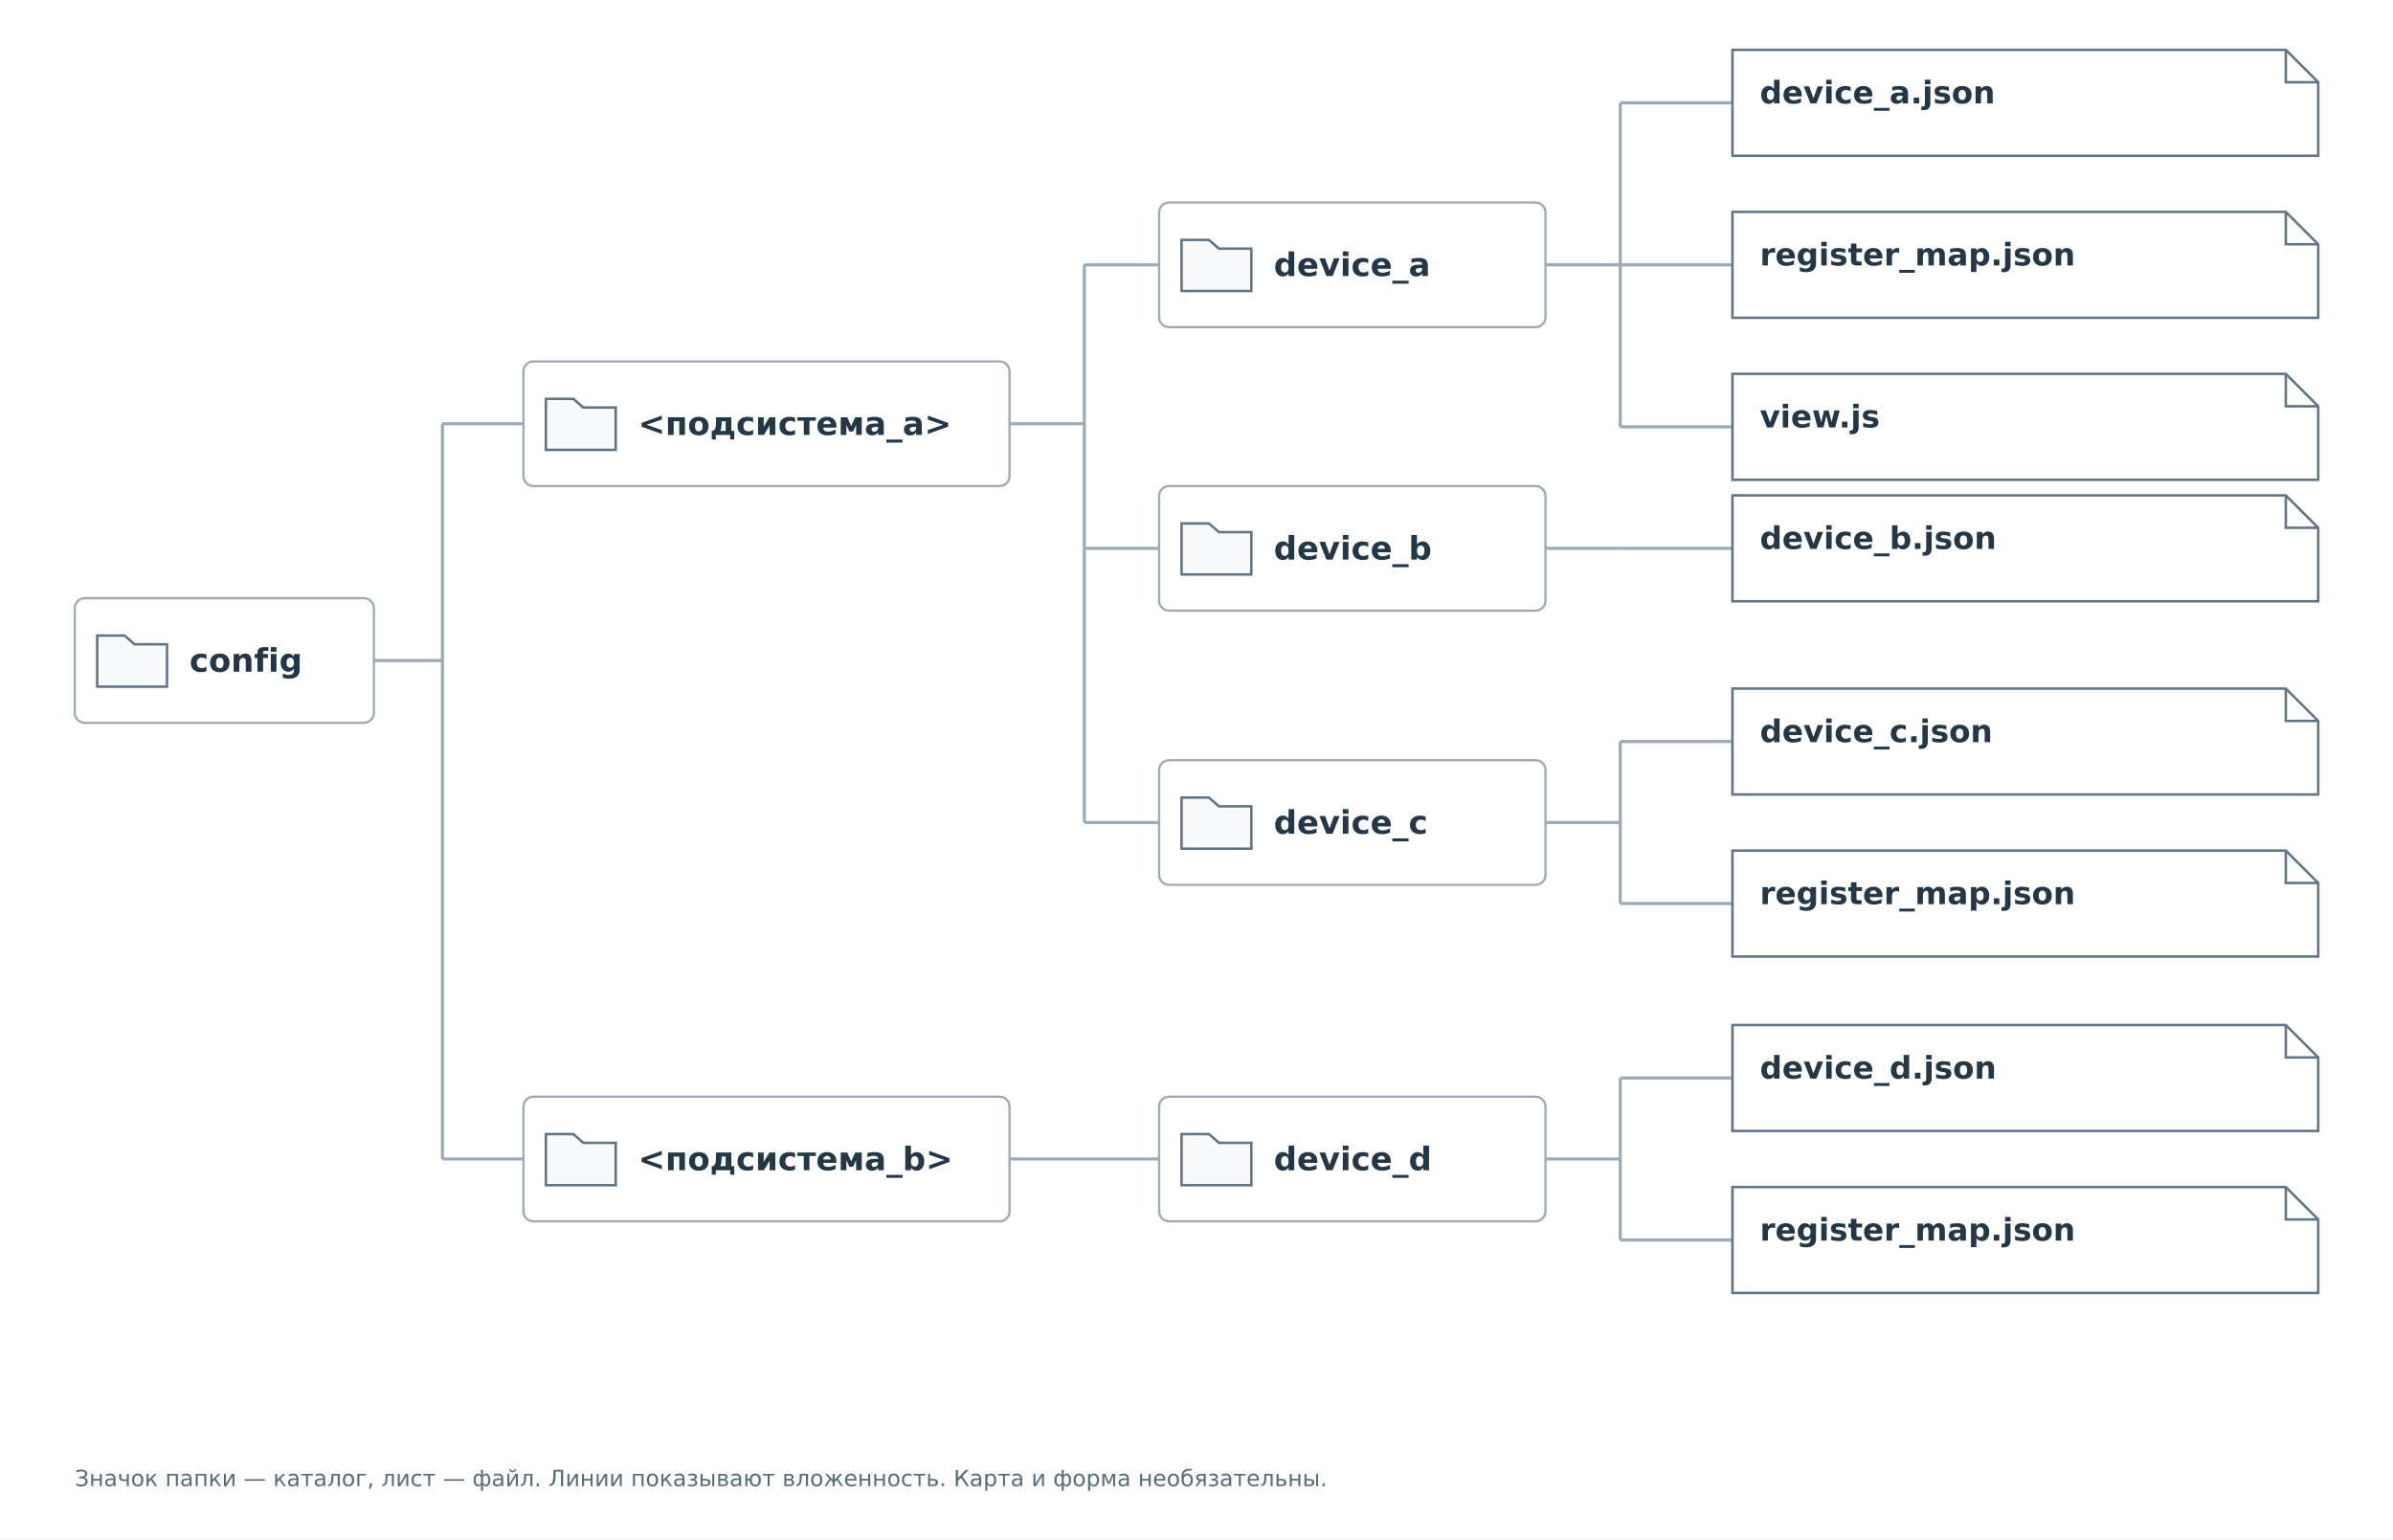
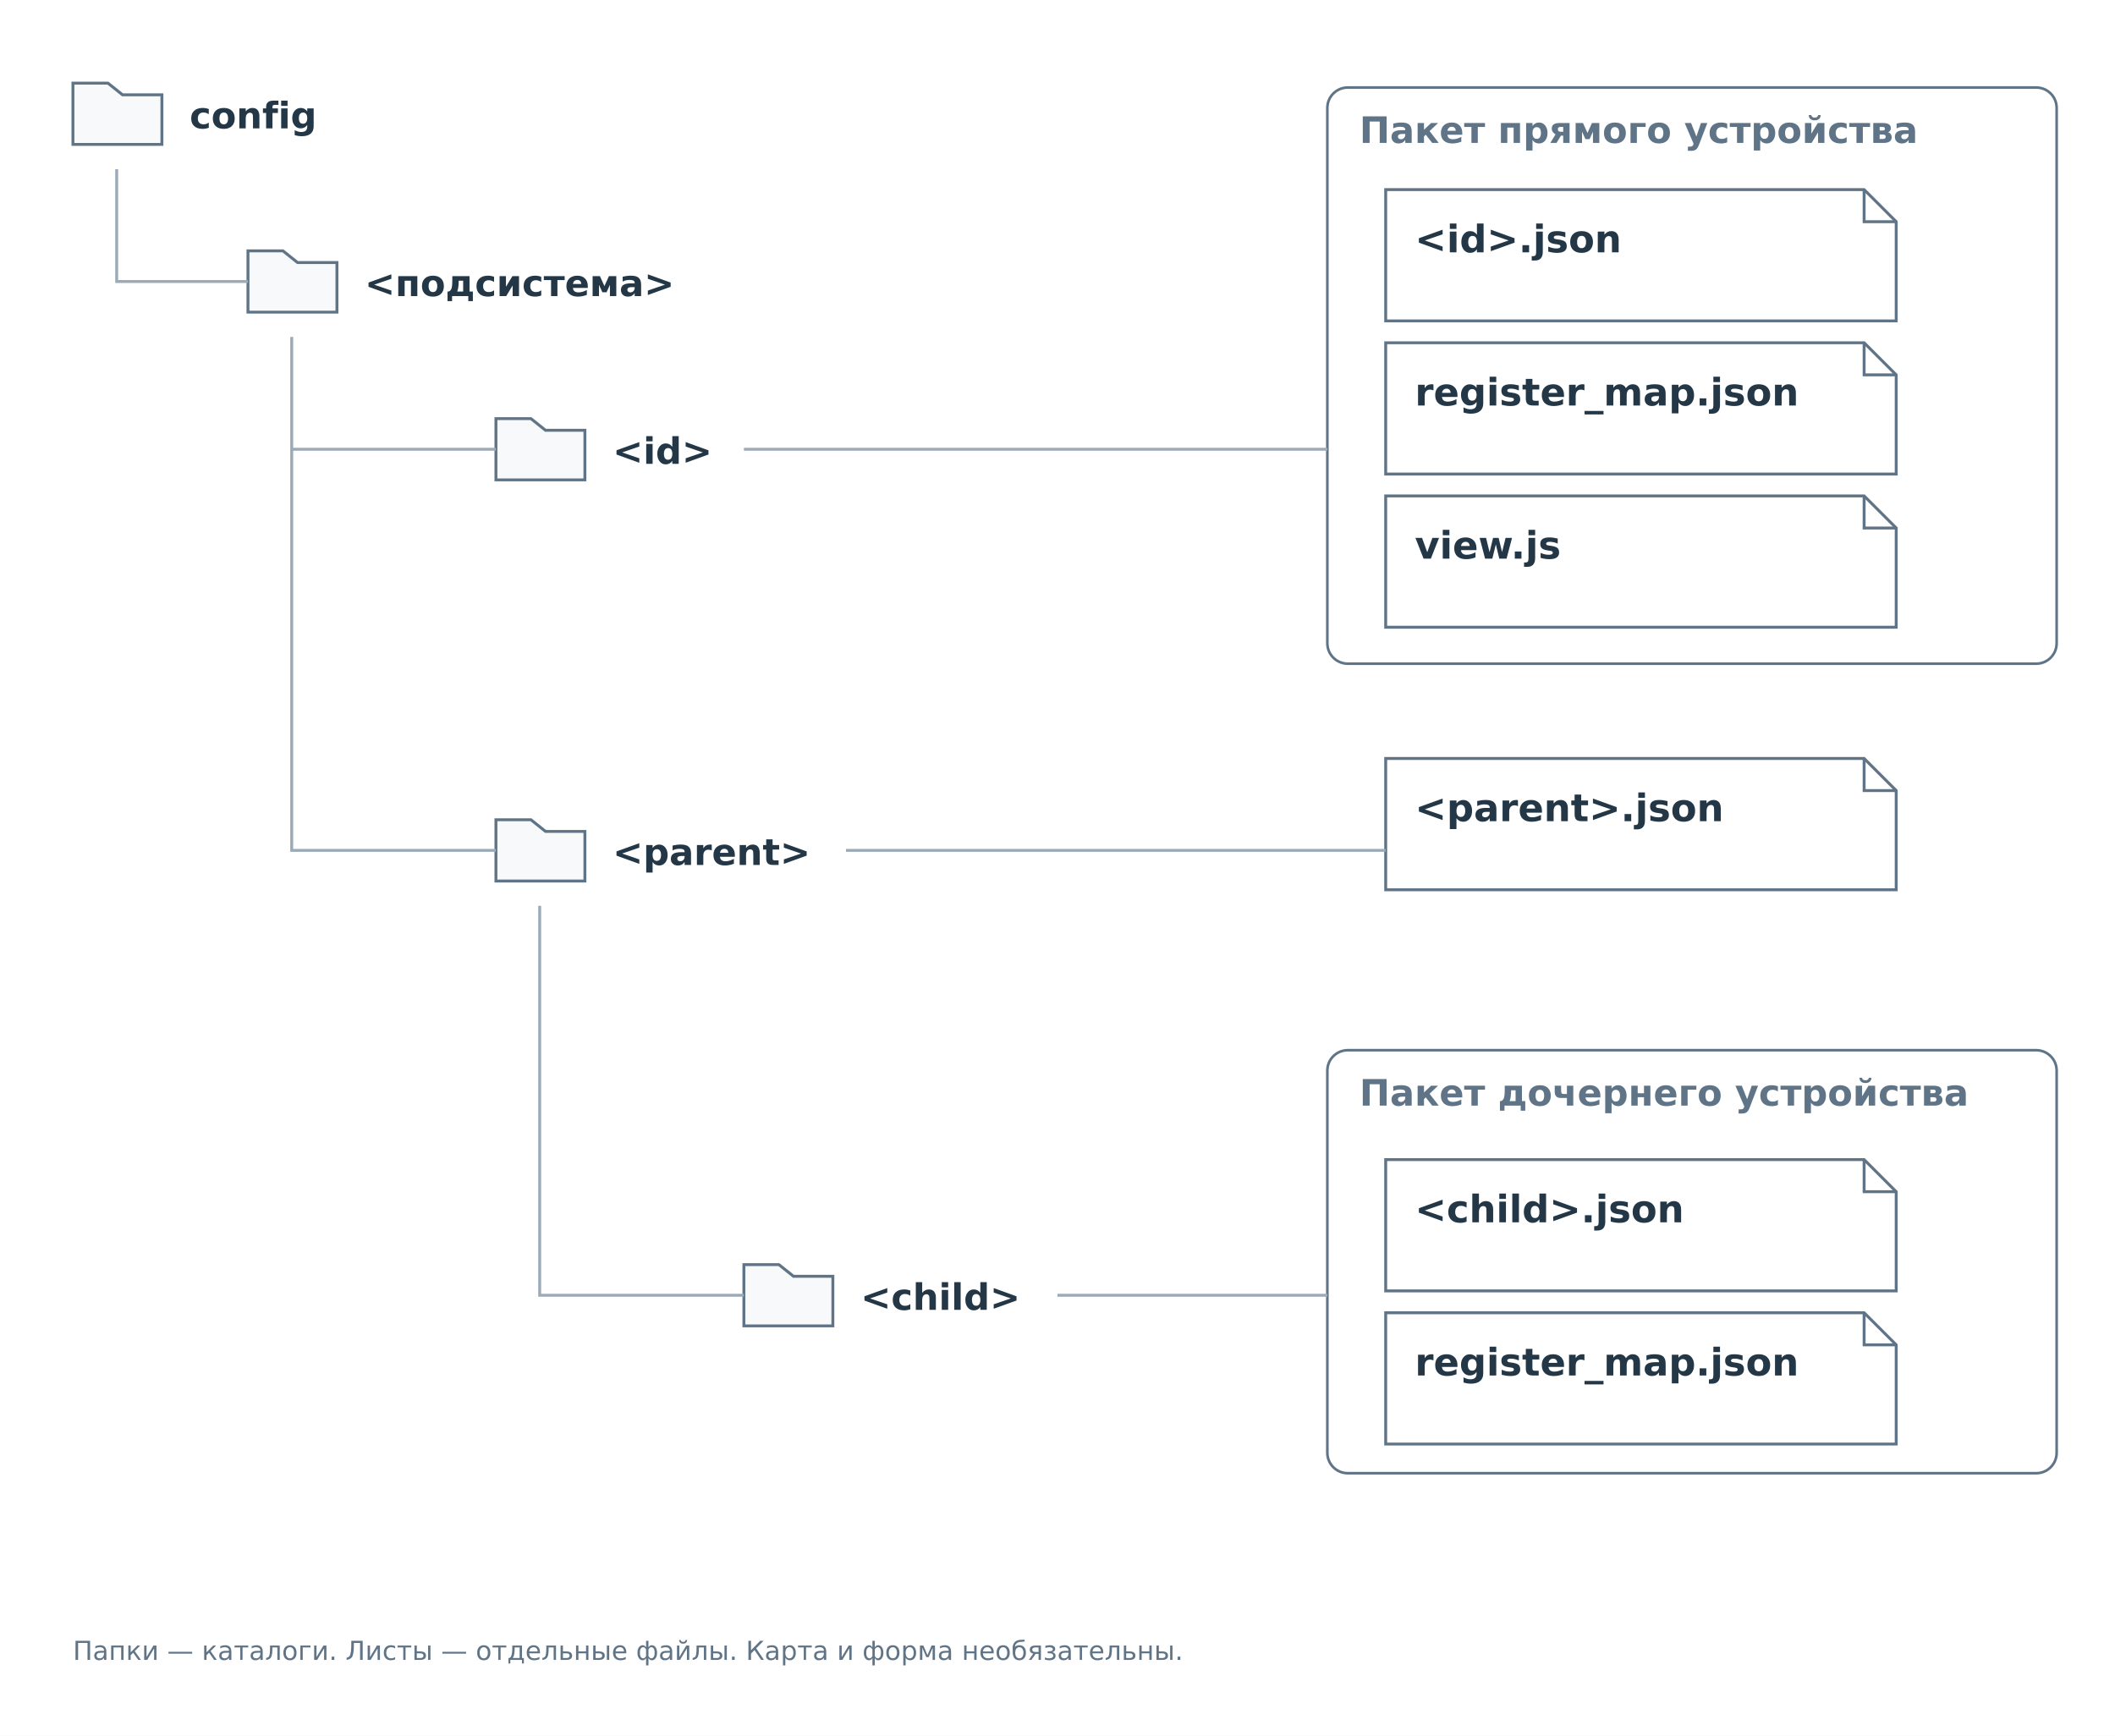
- <svg xmlns="http://www.w3.org/2000/svg" width="1920" viewBox="0 20 1920 1235" role="img" aria-labelledby="title desc" height="1235">
+ <svg xmlns="http://www.w3.org/2000/svg" width="1450" height="1190" viewBox="0 0 1450 1190" role="img" aria-labelledby="title desc">
  <defs>
    <style>
text { font-family: "DejaVu Sans", sans-serif; fill: #233747; }
- a { cursor: pointer; } a:hover text { text-decoration: underline; }
- g:target &gt; rect { stroke-width: 5; }
- .edge-label { paint-order: stroke; stroke: white; stroke-width: 8; stroke-linejoin: round; }
+ .edge-label { paint-order: stroke; stroke: white; stroke-width: 7px; stroke-linejoin: round; }
</style>
+     <marker id="call" viewBox="0 0 10 10" refX="10" refY="5" markerWidth="11" markerHeight="11" markerUnits="userSpaceOnUse" orient="auto">
+       <path d="M0 0 L10 5 L0 10 Z" fill="#788794" />
+     </marker>
+     <marker id="mmio" viewBox="0 0 10 10" refX="10" refY="5" markerWidth="11" markerHeight="11" markerUnits="userSpaceOnUse" orient="auto">
+       <path d="M0 0 L10 5 L0 10 Z" fill="#b56b1d" />
+     </marker>
+     <marker id="data" viewBox="0 0 10 10" refX="10" refY="5" markerWidth="11" markerHeight="11" markerUnits="userSpaceOnUse" orient="auto">
+       <path d="M0 0 L10 5 L0 10 Z" fill="#3f75ad" />
+     </marker>
+     <marker id="irq" viewBox="0 0 10 10" refX="10" refY="5" markerWidth="11" markerHeight="11" markerUnits="userSpaceOnUse" orient="auto">
+       <path d="M0 0 L10 5 L0 10 Z" fill="#c65b4e" />
+     </marker>
+     <marker id="clock" viewBox="0 0 10 10" refX="10" refY="5" markerWidth="11" markerHeight="11" markerUnits="userSpaceOnUse" orient="auto">
+       <path d="M0 0 L10 5 L0 10 Z" fill="#788794" />
+     </marker>
+     <marker id="ref" viewBox="0 0 10 10" refX="10" refY="5" markerWidth="11" markerHeight="11" markerUnits="userSpaceOnUse" orient="auto">
+       <path d="M0 0 L10 5 L0 10 Z" fill="#788794" />
+     </marker>
  </defs>
-   <rect width="1920" height="1255" fill="white" />
-   <g id="backgrounds" />
-   <g id="interactions">
-     <path d="M300,550 L355,550" fill="none" stroke="#9baab6" stroke-width="2.5" stroke-linejoin="round" data-kind="directory-membership" />
-     <path d="M355,360 L355,950" fill="none" stroke="#9baab6" stroke-width="2.5" stroke-linejoin="round" data-kind="directory-membership" />
-     <path d="M355,360 L420,360" fill="none" stroke="#9baab6" stroke-width="2.5" stroke-linejoin="round" data-kind="directory-membership" />
-     <path d="M355,950 L420,950" fill="none" stroke="#9baab6" stroke-width="2.5" stroke-linejoin="round" data-kind="directory-membership" />
-     <path d="M810,360 L870,360" fill="none" stroke="#9baab6" stroke-width="2.5" stroke-linejoin="round" data-kind="directory-membership" />
-     <path d="M870,232.5 L870,680" fill="none" stroke="#9baab6" stroke-width="2.5" stroke-linejoin="round" data-kind="directory-membership" />
-     <path d="M870,232.5 L930,232.5" fill="none" stroke="#9baab6" stroke-width="2.5" stroke-linejoin="round" data-kind="directory-membership" />
-     <path d="M870,460 L930,460" fill="none" stroke="#9baab6" stroke-width="2.5" stroke-linejoin="round" data-kind="directory-membership" />
-     <path d="M870,680 L930,680" fill="none" stroke="#9baab6" stroke-width="2.5" stroke-linejoin="round" data-kind="directory-membership" />
-     <path d="M810,950 L930,950" fill="none" stroke="#9baab6" stroke-width="2.5" stroke-linejoin="round" data-kind="directory-membership" />
-     <path d="M1240,232.5 L1300,232.5" fill="none" stroke="#9baab6" stroke-width="2.5" stroke-linejoin="round" data-kind="directory-membership" />
-     <path d="M1300,102.5 L1300,362.5" fill="none" stroke="#9baab6" stroke-width="2.5" stroke-linejoin="round" data-kind="directory-membership" />
-     <path d="M1300,102.5 L1390,102.5" fill="none" stroke="#9baab6" stroke-width="2.5" stroke-linejoin="round" data-kind="directory-membership" />
-     <path d="M1300,232.5 L1390,232.5" fill="none" stroke="#9baab6" stroke-width="2.5" stroke-linejoin="round" data-kind="directory-membership" />
-     <path d="M1300,362.5 L1390,362.5" fill="none" stroke="#9baab6" stroke-width="2.5" stroke-linejoin="round" data-kind="directory-membership" />
-     <path d="M1240,460 L1300,460" fill="none" stroke="#9baab6" stroke-width="2.5" stroke-linejoin="round" data-kind="directory-membership" />
-     <path d="M1300,460 L1300,460" fill="none" stroke="#9baab6" stroke-width="2.5" stroke-linejoin="round" data-kind="directory-membership" />
-     <path d="M1300,460 L1390,460" fill="none" stroke="#9baab6" stroke-width="2.5" stroke-linejoin="round" data-kind="directory-membership" />
-     <path d="M1240,680 L1300,680" fill="none" stroke="#9baab6" stroke-width="2.5" stroke-linejoin="round" data-kind="directory-membership" />
-     <path d="M1300,615 L1300,745" fill="none" stroke="#9baab6" stroke-width="2.5" stroke-linejoin="round" data-kind="directory-membership" />
-     <path d="M1300,615 L1390,615" fill="none" stroke="#9baab6" stroke-width="2.5" stroke-linejoin="round" data-kind="directory-membership" />
-     <path d="M1300,745 L1390,745" fill="none" stroke="#9baab6" stroke-width="2.5" stroke-linejoin="round" data-kind="directory-membership" />
-     <path d="M1240,950 L1300,950" fill="none" stroke="#9baab6" stroke-width="2.5" stroke-linejoin="round" data-kind="directory-membership" />
-     <path d="M1300,885 L1300,1015" fill="none" stroke="#9baab6" stroke-width="2.5" stroke-linejoin="round" data-kind="directory-membership" />
-     <path d="M1300,885 L1390,885" fill="none" stroke="#9baab6" stroke-width="2.5" stroke-linejoin="round" data-kind="directory-membership" />
-     <path d="M1300,1015 L1390,1015" fill="none" stroke="#9baab6" stroke-width="2.5" stroke-linejoin="round" data-kind="directory-membership" />
-   </g>
-   <g id="components">
-     <g id="root" data-kind="directory">
-       <rect x="60" y="500" width="240" height="100" rx="8" fill="white" stroke="#9baab6" stroke-width="1.8" />
-       <path d="M78,530.0 h22 l8,7 h26 v34 h-56 Z" fill="#f7f9fb" stroke="#607487" stroke-width="2" />
-       <text x="152" y="559.0" font-size="26" font-weight="700" text-anchor="start" style="fill:#233747">config</text>
+   <rect width="1450" height="1190" fill="white" />
+   <g id="regions">
+     <g data-kind="group">
+       <rect x="910" y="60" width="500" height="395" rx="14" fill="white" stroke="#607487" stroke-width="1.8" />
+       <text x="932" y="98" font-size="25" font-weight="700" text-anchor="start" style="fill:#607487">Пакет прямого устройства</text>
    </g>
-     <g id="subsystem_a" data-kind="directory">
-       <rect x="420" y="310" width="390" height="100" rx="8" fill="white" stroke="#9baab6" stroke-width="1.8" />
-       <path d="M438,340.0 h22 l8,7 h26 v34 h-56 Z" fill="#f7f9fb" stroke="#607487" stroke-width="2" />
-       <text x="512" y="369.0" font-size="26" font-weight="700" text-anchor="start" style="fill:#233747">&lt;подсистема_a&gt;</text>
-     </g>
-     <g id="subsystem_b" data-kind="directory">
-       <rect x="420" y="900" width="390" height="100" rx="8" fill="white" stroke="#9baab6" stroke-width="1.8" />
-       <path d="M438,930.0 h22 l8,7 h26 v34 h-56 Z" fill="#f7f9fb" stroke="#607487" stroke-width="2" />
-       <text x="512" y="959.0" font-size="26" font-weight="700" text-anchor="start" style="fill:#233747">&lt;подсистема_b&gt;</text>
-     </g>
-     <g id="dir_a" data-kind="directory">
-       <rect x="930" y="182.5" width="310" height="100" rx="8" fill="white" stroke="#9baab6" stroke-width="1.8" />
-       <path d="M948,212.5 h22 l8,7 h26 v34 h-56 Z" fill="#f7f9fb" stroke="#607487" stroke-width="2" />
-       <text x="1022" y="241.5" font-size="26" font-weight="700" text-anchor="start" style="fill:#233747">device_a</text>
-     </g>
-     <g id="dir_b" data-kind="directory">
-       <rect x="930" y="410" width="310" height="100" rx="8" fill="white" stroke="#9baab6" stroke-width="1.8" />
-       <path d="M948,440.0 h22 l8,7 h26 v34 h-56 Z" fill="#f7f9fb" stroke="#607487" stroke-width="2" />
-       <text x="1022" y="469.0" font-size="26" font-weight="700" text-anchor="start" style="fill:#233747">device_b</text>
-     </g>
-     <g id="dir_c" data-kind="directory">
-       <rect x="930" y="630" width="310" height="100" rx="8" fill="white" stroke="#9baab6" stroke-width="1.8" />
-       <path d="M948,660.0 h22 l8,7 h26 v34 h-56 Z" fill="#f7f9fb" stroke="#607487" stroke-width="2" />
-       <text x="1022" y="689.0" font-size="26" font-weight="700" text-anchor="start" style="fill:#233747">device_c</text>
-     </g>
-     <g id="dir_d" data-kind="directory">
-       <rect x="930" y="900" width="310" height="100" rx="8" fill="white" stroke="#9baab6" stroke-width="1.8" />
-       <path d="M948,930.0 h22 l8,7 h26 v34 h-56 Z" fill="#f7f9fb" stroke="#607487" stroke-width="2" />
-       <text x="1022" y="959.0" font-size="26" font-weight="700" text-anchor="start" style="fill:#233747">device_d</text>
-     </g>
-     <g id="a_profile" data-kind="artifact">
-       <path d="M1390,60 H1834 L1860,86 V145 H1390 Z" fill="white" stroke="#607487" stroke-width="2" />
-       <path d="M1834,60 V86 H1860" fill="none" stroke="#607487" stroke-width="2" />
-       <text x="1412" y="103.0" font-size="25" font-weight="700" text-anchor="start" style="fill:#233747">device_a.json</text>
-     </g>
-     <g id="a_map" data-kind="artifact">
-       <path d="M1390,190 H1834 L1860,216 V275 H1390 Z" fill="white" stroke="#607487" stroke-width="2" />
-       <path d="M1834,190 V216 H1860" fill="none" stroke="#607487" stroke-width="2" />
-       <text x="1412" y="233.0" font-size="25" font-weight="700" text-anchor="start" style="fill:#233747">register_map.json</text>
-     </g>
-     <g id="a_view" data-kind="artifact">
-       <path d="M1390,320 H1834 L1860,346 V405 H1390 Z" fill="white" stroke="#607487" stroke-width="2" />
-       <path d="M1834,320 V346 H1860" fill="none" stroke="#607487" stroke-width="2" />
-       <text x="1412" y="363.0" font-size="25" font-weight="700" text-anchor="start" style="fill:#233747">view.js</text>
-     </g>
-     <g id="b_profile" data-kind="artifact">
-       <path d="M1390,417.5 H1834 L1860,443.5 V502.5 H1390 Z" fill="white" stroke="#607487" stroke-width="2" />
-       <path d="M1834,417.5 V443.5 H1860" fill="none" stroke="#607487" stroke-width="2" />
-       <text x="1412" y="460.5" font-size="25" font-weight="700" text-anchor="start" style="fill:#233747">device_b.json</text>
-     </g>
-     <g id="c_profile" data-kind="artifact">
-       <path d="M1390,572.5 H1834 L1860,598.5 V657.5 H1390 Z" fill="white" stroke="#607487" stroke-width="2" />
-       <path d="M1834,572.5 V598.5 H1860" fill="none" stroke="#607487" stroke-width="2" />
-       <text x="1412" y="615.5" font-size="25" font-weight="700" text-anchor="start" style="fill:#233747">device_c.json</text>
-     </g>
-     <g id="c_map" data-kind="artifact">
-       <path d="M1390,702.5 H1834 L1860,728.5 V787.5 H1390 Z" fill="white" stroke="#607487" stroke-width="2" />
-       <path d="M1834,702.5 V728.5 H1860" fill="none" stroke="#607487" stroke-width="2" />
-       <text x="1412" y="745.5" font-size="25" font-weight="700" text-anchor="start" style="fill:#233747">register_map.json</text>
-     </g>
-     <g id="d_profile" data-kind="artifact">
-       <path d="M1390,842.5 H1834 L1860,868.5 V927.5 H1390 Z" fill="white" stroke="#607487" stroke-width="2" />
-       <path d="M1834,842.5 V868.5 H1860" fill="none" stroke="#607487" stroke-width="2" />
-       <text x="1412" y="885.5" font-size="25" font-weight="700" text-anchor="start" style="fill:#233747">device_d.json</text>
-     </g>
-     <g id="d_map" data-kind="artifact">
-       <path d="M1390,972.5 H1834 L1860,998.5 V1057.5 H1390 Z" fill="white" stroke="#607487" stroke-width="2" />
-       <path d="M1834,972.5 V998.5 H1860" fill="none" stroke="#607487" stroke-width="2" />
-       <text x="1412" y="1015.5" font-size="25" font-weight="700" text-anchor="start" style="fill:#233747">register_map.json</text>
+     <g data-kind="group">
+       <rect x="910" y="720" width="500" height="290" rx="14" fill="white" stroke="#607487" stroke-width="1.8" />
+       <text x="932" y="758" font-size="25" font-weight="700" text-anchor="start" style="fill:#607487">Пакет дочернего устройства</text>
    </g>
  </g>
-   <g id="annotations">
-     <text x="60" y="1212.5" font-size="18" font-weight="400" text-anchor="start" style="fill:#576c7b">Значок папки — каталог, лист — файл. Линии показывают вложенность. Карта и форма необязательны.</text>
+   <g id="blocks">
+     <g id="root" data-kind="directory">
+       <path d="M50 57 h24 l10 8 h27 v34 h-61 Z" fill="#f7f9fb" stroke="#607487" stroke-width="2" />
+       <text x="130" y="88" font-size="25" font-weight="700" text-anchor="start" style="fill:#233747">config</text>
+     </g>
+     <g id="bus" data-kind="directory">
+       <path d="M170 172 h24 l10 8 h27 v34 h-61 Z" fill="#f7f9fb" stroke="#607487" stroke-width="2" />
+       <text x="250" y="203" font-size="25" font-weight="700" text-anchor="start" style="fill:#233747">&lt;подсистема&gt;</text>
+     </g>
+     <g id="direct" data-kind="directory">
+       <path d="M340 287 h24 l10 8 h27 v34 h-61 Z" fill="#f7f9fb" stroke="#607487" stroke-width="2" />
+       <text x="420" y="318" font-size="25" font-weight="700" text-anchor="start" style="fill:#233747">&lt;id&gt;</text>
+     </g>
+     <g id="df" data-kind="file">
+       <path d="M950 130 H1278 L1300 152 V220 H950 Z" fill="white" stroke="#607487" stroke-width="2" />
+       <path d="M1278 130 V152 H1300" fill="none" stroke="#607487" stroke-width="2" />
+       <text x="970" y="173" font-size="26" font-weight="700" text-anchor="start" style="fill:#233747">&lt;id&gt;.json</text>
+     </g>
+     <g id="dm" data-kind="file">
+       <path d="M950 235 H1278 L1300 257 V325 H950 Z" fill="white" stroke="#607487" stroke-width="2" />
+       <path d="M1278 235 V257 H1300" fill="none" stroke="#607487" stroke-width="2" />
+       <text x="970" y="278" font-size="26" font-weight="700" text-anchor="start" style="fill:#233747">register_map.json</text>
+     </g>
+     <g id="dv" data-kind="file">
+       <path d="M950 340 H1278 L1300 362 V430 H950 Z" fill="white" stroke="#607487" stroke-width="2" />
+       <path d="M1278 340 V362 H1300" fill="none" stroke="#607487" stroke-width="2" />
+       <text x="970" y="383" font-size="26" font-weight="700" text-anchor="start" style="fill:#233747">view.js</text>
+     </g>
+     <g id="sw" data-kind="directory">
+       <path d="M340 562 h24 l10 8 h27 v34 h-61 Z" fill="#f7f9fb" stroke="#607487" stroke-width="2" />
+       <text x="420" y="593" font-size="25" font-weight="700" text-anchor="start" style="fill:#233747">&lt;parent&gt;</text>
+     </g>
+     <g id="sf" data-kind="file">
+       <path d="M950 520 H1278 L1300 542 V610 H950 Z" fill="white" stroke="#607487" stroke-width="2" />
+       <path d="M1278 520 V542 H1300" fill="none" stroke="#607487" stroke-width="2" />
+       <text x="970" y="563" font-size="26" font-weight="700" text-anchor="start" style="fill:#233747">&lt;parent&gt;.json</text>
+     </g>
+     <g id="child" data-kind="directory">
+       <path d="M510 867 h24 l10 8 h27 v34 h-61 Z" fill="#f7f9fb" stroke="#607487" stroke-width="2" />
+       <text x="590" y="898" font-size="25" font-weight="700" text-anchor="start" style="fill:#233747">&lt;child&gt;</text>
+     </g>
+     <g id="cf" data-kind="file">
+       <path d="M950 795 H1278 L1300 817 V885 H950 Z" fill="white" stroke="#607487" stroke-width="2" />
+       <path d="M1278 795 V817 H1300" fill="none" stroke="#607487" stroke-width="2" />
+       <text x="970" y="838" font-size="26" font-weight="700" text-anchor="start" style="fill:#233747">&lt;child&gt;.json</text>
+     </g>
+     <g id="cm" data-kind="file">
+       <path d="M950 900 H1278 L1300 922 V990 H950 Z" fill="white" stroke="#607487" stroke-width="2" />
+       <path d="M1278 900 V922 H1300" fill="none" stroke="#607487" stroke-width="2" />
+       <text x="970" y="943" font-size="26" font-weight="700" text-anchor="start" style="fill:#233747">register_map.json</text>
+     </g>
+   </g>
+   <g id="interactions">
+     <path d="M80,116 L80,193 L170,193" fill="none" stroke="#9baab6" stroke-width="2" />
+     <path d="M200,231 L200,583 L340,583" fill="none" stroke="#9baab6" stroke-width="2" />
+     <path d="M200,308 L340,308" fill="none" stroke="#9baab6" stroke-width="2" />
+     <path d="M510,308 L910,308" fill="none" stroke="#9baab6" stroke-width="2" />
+     <path d="M580,583 L950,583" fill="none" stroke="#9baab6" stroke-width="2" />
+     <path d="M370,621 L370,888 L510,888" fill="none" stroke="#9baab6" stroke-width="2" />
+     <path d="M725,888 L910,888" fill="none" stroke="#9baab6" stroke-width="2" />
+   </g>
+   <g id="labels" />
+   <g id="legend">
+     <text x="50" y="1138" font-size="18" font-weight="400" text-anchor="start" style="fill:#607487">Папки — каталоги. Листы — отдельные файлы. Карта и форма необязательны.</text>
  </g>
</svg>
